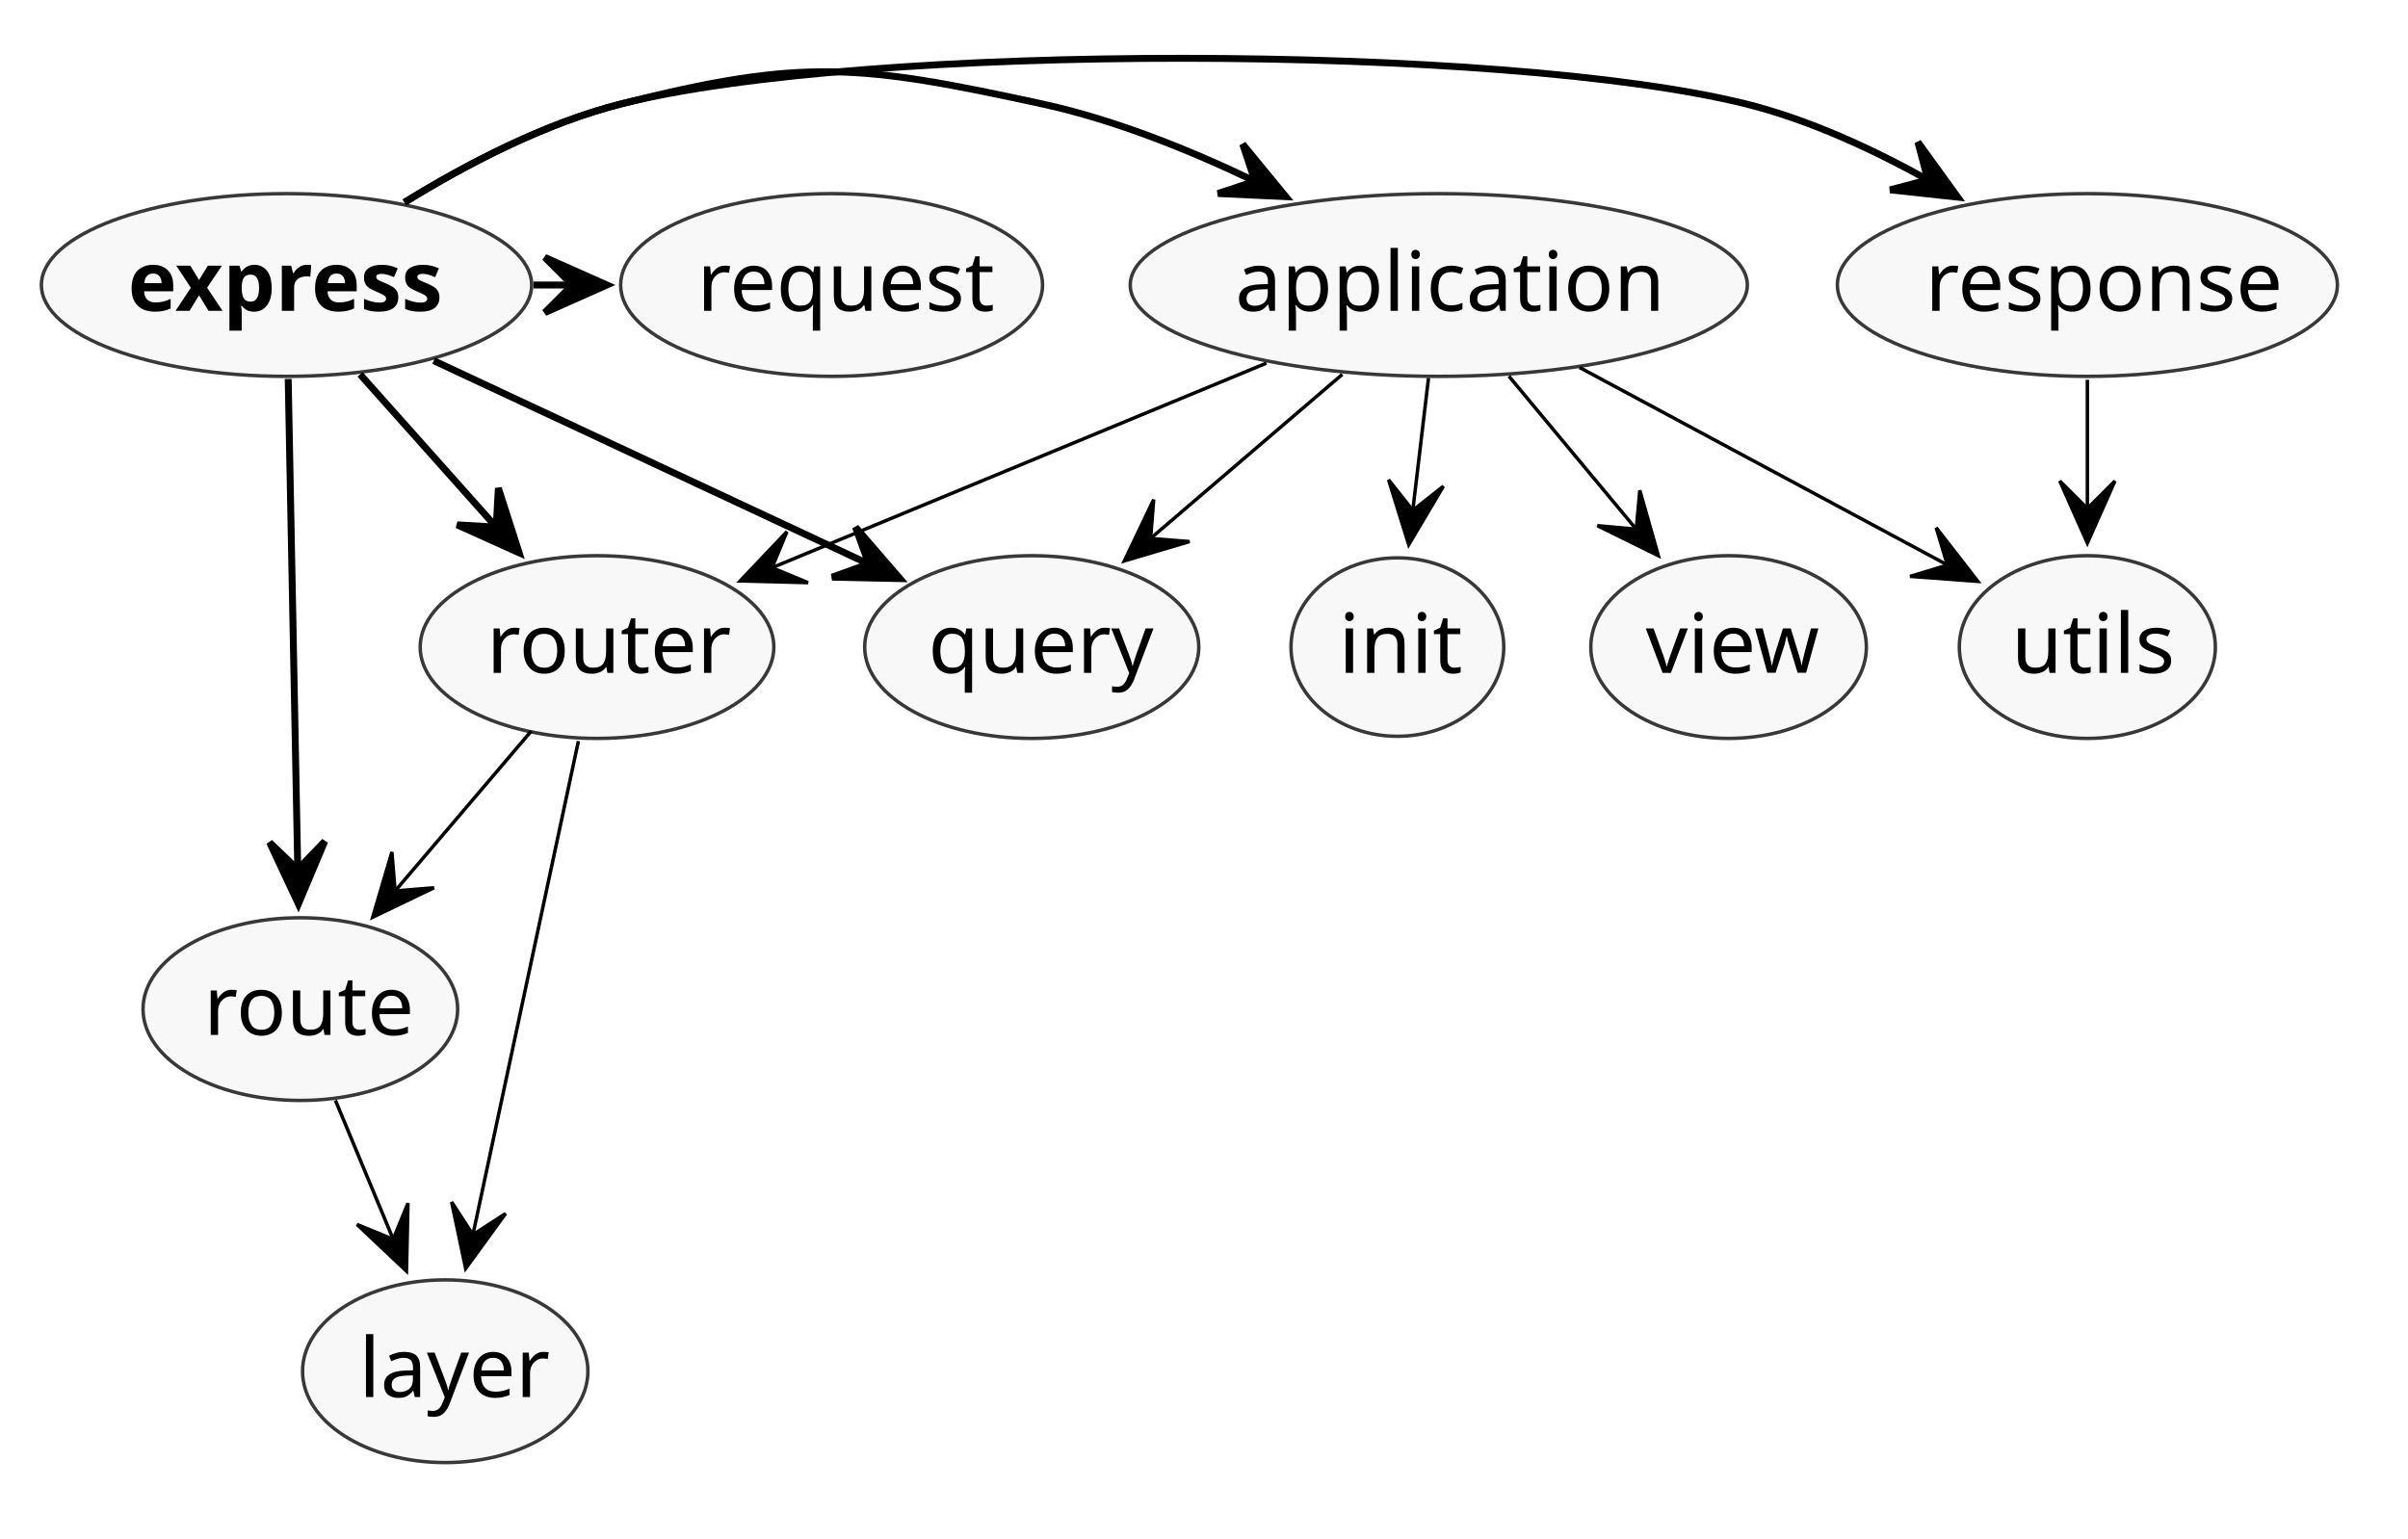
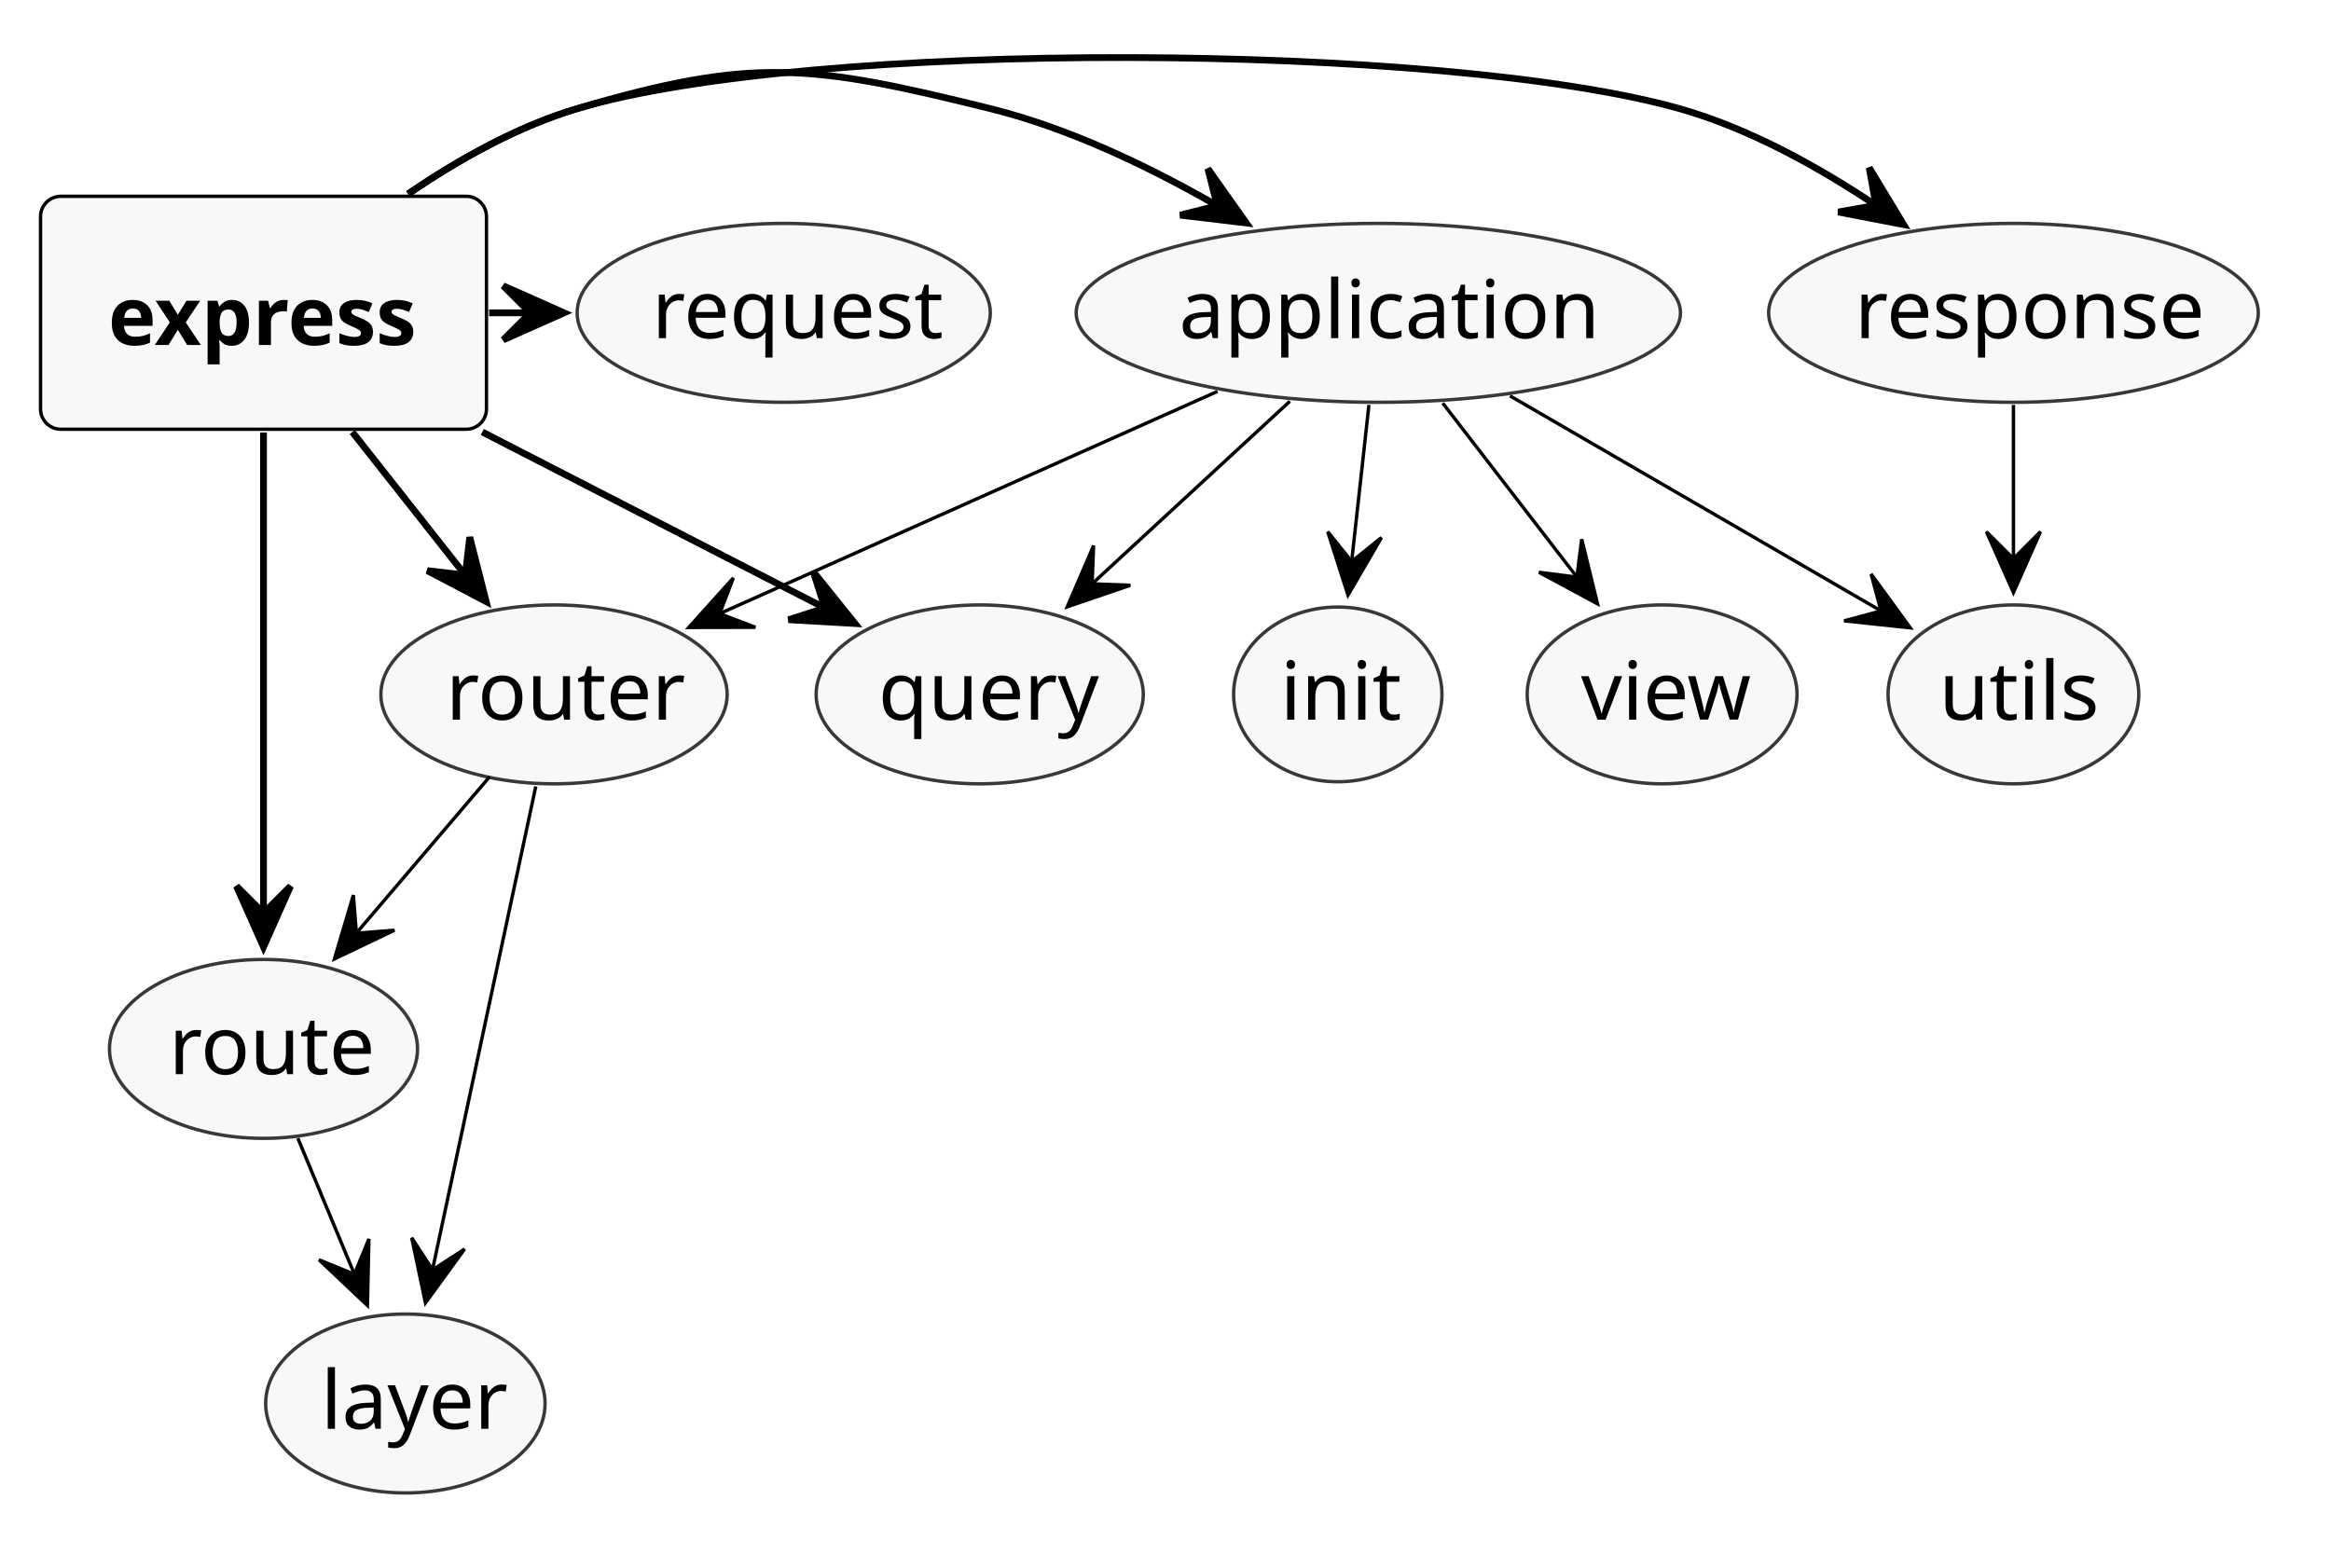
- <svg xmlns="http://www.w3.org/2000/svg" contentScriptType="application/ecmascript" contentStyleType="text/css" height="223px" preserveAspectRatio="none" style="width:349px;height:223px;" version="1.1" viewBox="0 0 349 223" width="349px" zoomAndPan="magnify">
+ <svg xmlns="http://www.w3.org/2000/svg" contentScriptType="application/ecmascript" contentStyleType="text/css" height="232px" preserveAspectRatio="none" style="width:345px;height:232px;" version="1.1" viewBox="0 0 345 232" width="345px" zoomAndPan="magnify">
  <defs />
  <g>
-     <ellipse cx="208.529" cy="41.312" fill="#F8F8F8" rx="44.719" ry="13.242" style="stroke: #383838; stroke-width: 0.5;" />
-     <text fill="#000000" font-family="Tahoma" font-size="12" lengthAdjust="spacingAndGlyphs" textLength="59" x="179.029" y="45.054">application</text>
-     <ellipse cx="41.527" cy="41.312" fill="#F8F8F8" rx="35.527" ry="13.242" style="stroke: #383838; stroke-width: 0.5;" />
-     <text fill="#000000" font-family="Tahoma" font-size="12" font-weight="bold" lengthAdjust="spacingAndGlyphs" textLength="46" x="18.527" y="45.054">express</text>
-     <ellipse cx="202.528" cy="93.794" fill="#F8F8F8" rx="15.418" ry="12.934" style="stroke: #383838; stroke-width: 0.5;" />
-     <text fill="#000000" font-family="Tahoma" font-size="12" lengthAdjust="spacingAndGlyphs" textLength="17" x="194.028" y="97.536">init</text>
-     <ellipse cx="64.528" cy="198.762" fill="#F8F8F8" rx="20.678" ry="13.242" style="stroke: #383838; stroke-width: 0.5;" />
-     <text fill="#000000" font-family="Tahoma" font-size="12" lengthAdjust="spacingAndGlyphs" textLength="25" x="52.028" y="202.504">layer</text>
-     <ellipse cx="149.533" cy="93.792" fill="#F8F8F8" rx="24.213" ry="13.242" style="stroke: #383838; stroke-width: 0.5;" />
-     <text fill="#000000" font-family="Tahoma" font-size="12" lengthAdjust="spacingAndGlyphs" textLength="30" x="134.533" y="97.534">query</text>
-     <ellipse cx="120.527" cy="41.312" fill="#F8F8F8" rx="30.577" ry="13.242" style="stroke: #383838; stroke-width: 0.5;" />
-     <text fill="#000000" font-family="Tahoma" font-size="12" lengthAdjust="spacingAndGlyphs" textLength="39" x="101.027" y="45.054">request</text>
-     <ellipse cx="302.534" cy="41.312" fill="#F8F8F8" rx="36.234" ry="13.242" style="stroke: #383838; stroke-width: 0.5;" />
-     <text fill="#000000" font-family="Tahoma" font-size="12" lengthAdjust="spacingAndGlyphs" textLength="47" x="279.034" y="45.054">response</text>
-     <ellipse cx="43.529" cy="146.272" fill="#F8F8F8" rx="22.799" ry="13.242" style="stroke: #383838; stroke-width: 0.5;" />
-     <text fill="#000000" font-family="Tahoma" font-size="12" lengthAdjust="spacingAndGlyphs" textLength="28" x="29.529" y="150.014">route</text>
-     <ellipse cx="86.527" cy="93.792" fill="#F8F8F8" rx="25.627" ry="13.242" style="stroke: #383838; stroke-width: 0.5;" />
-     <text fill="#000000" font-family="Tahoma" font-size="12" lengthAdjust="spacingAndGlyphs" textLength="32" x="70.527" y="97.534">router</text>
-     <ellipse cx="302.526" cy="93.792" fill="#F8F8F8" rx="18.556" ry="13.242" style="stroke: #383838; stroke-width: 0.5;" />
-     <text fill="#000000" font-family="Tahoma" font-size="12" lengthAdjust="spacingAndGlyphs" textLength="22" x="291.526" y="97.534">utils</text>
-     <ellipse cx="250.531" cy="93.792" fill="#F8F8F8" rx="19.971" ry="13.242" style="stroke: #383838; stroke-width: 0.5;" />
-     <text fill="#000000" font-family="Tahoma" font-size="12" lengthAdjust="spacingAndGlyphs" textLength="24" x="238.531" y="97.534">view</text>
-     <path d="M207.04,54.79 C206.35,60.65 205.5,67.77 204.73,74.25 " fill="none" id="application-init" style="stroke: #000000; stroke-width: 0.5;" />
-     <polygon fill="#000000" points="204.17,78.95,209.196,70.48,204.755,73.984,201.25,69.544,204.17,78.95" style="stroke: #000000; stroke-width: 0.5;" />
-     <path d="M194.54,54.27 C186.15,61.45 175.41,70.64 166.53,78.24 " fill="none" id="application-query" style="stroke: #000000; stroke-width: 0.5;" />
-     <polygon fill="#000000" points="162.96,81.3,172.403,78.5,166.763,78.054,167.209,72.415,162.96,81.3" style="stroke: #000000; stroke-width: 0.5;" />
-     <path d="M183.54,52.64 C162.61,61.31 132.85,73.62 111.82,82.32 " fill="none" id="application-router" style="stroke: #000000; stroke-width: 0.5;" />
-     <polygon fill="#000000" points="107.27,84.21,117.116,84.456,111.888,82.294,114.05,77.067,107.27,84.21" style="stroke: #000000; stroke-width: 0.5;" />
-     <path d="M228.92,53.26 C244.79,61.78 266.7,73.55 282.48,82.02 " fill="none" id="application-utils" style="stroke: #000000; stroke-width: 0.5;" />
-     <polygon fill="#000000" points="286.66,84.27,280.616,76.494,282.253,81.909,276.838,83.546,286.66,84.27" style="stroke: #000000; stroke-width: 0.5;" />
-     <path d="M218.69,54.53 C224.3,61.26 231.31,69.7 237.33,76.93 " fill="none" id="application-view" style="stroke: #000000; stroke-width: 0.5;" />
-     <polygon fill="#000000" points="240.35,80.55,237.665,71.074,237.15,76.708,231.517,76.194,240.35,80.55" style="stroke: #000000; stroke-width: 0.5;" />
-     <path d="M58.62,29.34 C67.54,23.83 78.89,17.88 90.03,15.06 C116.31,8.41 124.53,9.3 151.03,15.06 C161.59,17.36 172.55,21.78 182.02,26.34 " fill="none" id="&lt;b&gt;express&lt;/b&gt;-application" style="stroke: #000000; stroke-width: 1.0;" />
-     <polygon fill="#000000" points="186.36,28.51,180.109,20.899,181.891,26.268,176.522,28.05,186.36,28.51" style="stroke: #000000; stroke-width: 1.0;" />
-     <path d="M62.86,52.28 C81.14,60.82 107.4,73.1 126.22,81.9 " fill="none" id="&lt;b&gt;express&lt;/b&gt;-query" style="stroke: #000000; stroke-width: 1.0;" />
-     <polygon fill="#000000" points="130.44,83.87,123.996,76.421,125.915,81.743,120.593,83.662,130.44,83.87" style="stroke: #000000; stroke-width: 1.0;" />
-     <path d="M77.32,41.31 C79.22,41.31 81.12,41.31 83.02,41.31 " fill="none" id="&lt;b&gt;express&lt;/b&gt;-request" style="stroke: #000000; stroke-width: 1.0;" />
-     <polygon fill="#000000" points="87.96,41.31,78.96,37.31,82.96,41.31,78.96,45.31,87.96,41.31" style="stroke: #000000; stroke-width: 1.0;" />
-     <path d="M58.62,29.34 C67.54,23.83 78.89,17.88 90.03,15.06 C125.14,6.17 217.88,6.32 253.03,15.06 C262.23,17.35 271.6,21.7 279.68,26.22 " fill="none" id="&lt;b&gt;express&lt;/b&gt;-response" style="stroke: #000000; stroke-width: 1.0;" />
-     <polygon fill="#000000" points="283.74,28.58,277.967,20.601,279.416,26.069,273.949,27.518,283.74,28.58" style="stroke: #000000; stroke-width: 1.0;" />
-     <path d="M41.77,54.93 C42.12,72.76 42.75,105.47 43.16,126.25 " fill="none" id="&lt;b&gt;express&lt;/b&gt;-route" style="stroke: #000000; stroke-width: 1.0;" />
-     <polygon fill="#000000" points="43.25,131.03,47.069,121.952,43.15,126.031,39.071,122.112,43.25,131.03" style="stroke: #000000; stroke-width: 1.0;" />
-     <path d="M52.19,54.27 C58.1,60.9 65.54,69.25 71.98,76.47 " fill="none" id="&lt;b&gt;express&lt;/b&gt;-router" style="stroke: #000000; stroke-width: 1.0;" />
-     <polygon fill="#000000" points="75.24,80.13,72.23,70.752,71.91,76.4,66.262,76.08,75.24,80.13" style="stroke: #000000; stroke-width: 1.0;" />
-     <path d="M302.53,55.05 C302.53,60.71 302.53,67.49 302.53,73.74 " fill="none" id="response-utils" style="stroke: #000000; stroke-width: 0.5;" />
-     <polygon fill="#000000" points="302.53,78.72,306.53,69.72,302.53,73.72,298.53,69.72,302.53,78.72" style="stroke: #000000; stroke-width: 0.5;" />
-     <path d="M48.61,159.49 C51.14,165.57 54.24,173.04 57.04,179.75 " fill="none" id="route-layer" style="stroke: #000000; stroke-width: 0.5;" />
-     <polygon fill="#000000" points="58.91,184.25,59.13,174.404,56.982,179.637,51.749,177.489,58.91,184.25" style="stroke: #000000; stroke-width: 0.5;" />
-     <path d="M83.83,107.42 C80,125.35 72.96,158.31 68.52,179.07 " fill="none" id="router-layer" style="stroke: #000000; stroke-width: 0.5;" />
-     <polygon fill="#000000" points="67.49,183.87,73.281,175.903,68.534,178.98,65.457,174.233,67.49,183.87" style="stroke: #000000; stroke-width: 0.5;" />
-     <path d="M76.98,105.99 C71.08,112.92 63.42,121.92 56.92,129.55 " fill="none" id="router-route" style="stroke: #000000; stroke-width: 0.5;" />
-     <polygon fill="#000000" points="54.02,132.95,62.897,128.684,57.259,129.141,56.802,123.502,54.02,132.95" style="stroke: #000000; stroke-width: 0.5;" />
+     <ellipse cx="203.999" cy="46.312" fill="#F8F8F8" rx="44.719" ry="13.242" style="stroke: #383838; stroke-width: 0.5;" />
+     <text fill="#000000" font-family="Tahoma" font-size="12" lengthAdjust="spacingAndGlyphs" textLength="59" x="174.499" y="50.054">application</text>
+     <rect fill="#F8F8F8" height="34.484" rx="3" ry="3" style="stroke: #000000; stroke-width: 0.5;" width="66" x="6" y="29.06" />
+     <text fill="#000000" font-family="Tahoma" font-size="12" font-weight="bold" lengthAdjust="spacingAndGlyphs" textLength="46" x="16" y="51.066">express</text>
+     <ellipse cx="197.998" cy="102.794" fill="#F8F8F8" rx="15.418" ry="12.934" style="stroke: #383838; stroke-width: 0.5;" />
+     <text fill="#000000" font-family="Tahoma" font-size="12" lengthAdjust="spacingAndGlyphs" textLength="17" x="189.498" y="106.536">init</text>
+     <ellipse cx="59.998" cy="207.762" fill="#F8F8F8" rx="20.678" ry="13.242" style="stroke: #383838; stroke-width: 0.5;" />
+     <text fill="#000000" font-family="Tahoma" font-size="12" lengthAdjust="spacingAndGlyphs" textLength="25" x="47.498" y="211.504">layer</text>
+     <ellipse cx="145.003" cy="102.792" fill="#F8F8F8" rx="24.213" ry="13.242" style="stroke: #383838; stroke-width: 0.5;" />
+     <text fill="#000000" font-family="Tahoma" font-size="12" lengthAdjust="spacingAndGlyphs" textLength="30" x="130.003" y="106.534">query</text>
+     <ellipse cx="115.997" cy="46.312" fill="#F8F8F8" rx="30.577" ry="13.242" style="stroke: #383838; stroke-width: 0.5;" />
+     <text fill="#000000" font-family="Tahoma" font-size="12" lengthAdjust="spacingAndGlyphs" textLength="39" x="96.497" y="50.054">request</text>
+     <ellipse cx="298.004" cy="46.312" fill="#F8F8F8" rx="36.234" ry="13.242" style="stroke: #383838; stroke-width: 0.5;" />
+     <text fill="#000000" font-family="Tahoma" font-size="12" lengthAdjust="spacingAndGlyphs" textLength="47" x="274.504" y="50.054">response</text>
+     <ellipse cx="38.999" cy="155.272" fill="#F8F8F8" rx="22.799" ry="13.242" style="stroke: #383838; stroke-width: 0.5;" />
+     <text fill="#000000" font-family="Tahoma" font-size="12" lengthAdjust="spacingAndGlyphs" textLength="28" x="24.999" y="159.014">route</text>
+     <ellipse cx="81.997" cy="102.792" fill="#F8F8F8" rx="25.627" ry="13.242" style="stroke: #383838; stroke-width: 0.5;" />
+     <text fill="#000000" font-family="Tahoma" font-size="12" lengthAdjust="spacingAndGlyphs" textLength="32" x="65.997" y="106.534">router</text>
+     <ellipse cx="297.996" cy="102.792" fill="#F8F8F8" rx="18.556" ry="13.242" style="stroke: #383838; stroke-width: 0.5;" />
+     <text fill="#000000" font-family="Tahoma" font-size="12" lengthAdjust="spacingAndGlyphs" textLength="22" x="286.996" y="106.534">utils</text>
+     <ellipse cx="246.001" cy="102.792" fill="#F8F8F8" rx="19.971" ry="13.242" style="stroke: #383838; stroke-width: 0.5;" />
+     <text fill="#000000" font-family="Tahoma" font-size="12" lengthAdjust="spacingAndGlyphs" textLength="24" x="234.001" y="106.534">view</text>
+     <path d="M202.61,59.94 C201.84,66.92 200.87,75.71 200.02,83.43 " fill="none" id="application-init" style="stroke: #000000; stroke-width: 0.5;" />
+     <polygon fill="#000000" points="199.51,88.09,204.463,79.577,200.053,83.12,196.511,78.709,199.51,88.09" style="stroke: #000000; stroke-width: 0.5;" />
+     <path d="M190.91,59.4 C182.23,67.41 170.79,77.98 161.49,86.56 " fill="none" id="application-query" style="stroke: #000000; stroke-width: 0.5;" />
+     <polygon fill="#000000" points="157.97,89.82,167.291,86.64,161.638,86.423,161.856,80.77,157.97,89.82" style="stroke: #000000; stroke-width: 0.5;" />
+     <path d="M180.19,57.94 C158.89,67.45 127.81,81.33 106.35,90.91 " fill="none" id="application-router" style="stroke: #000000; stroke-width: 0.5;" />
+     <polygon fill="#000000" points="101.95,92.88,111.799,92.86,106.515,90.84,108.535,85.556,101.95,92.88" style="stroke: #000000; stroke-width: 0.5;" />
+     <path d="M223.48,58.6 C239.57,67.92 262.31,81.1 278.43,90.45 " fill="none" id="application-utils" style="stroke: #000000; stroke-width: 0.5;" />
+     <polygon fill="#000000" points="282.73,92.94,276.937,84.975,278.4,90.439,272.936,91.903,282.73,92.94" style="stroke: #000000; stroke-width: 0.5;" />
+     <path d="M213.53,59.67 C219.46,67.37 227.16,77.35 233.57,85.66 " fill="none" id="application-view" style="stroke: #000000; stroke-width: 0.5;" />
+     <polygon fill="#000000" points="236.44,89.39,234.103,79.822,233.383,85.433,227.772,84.713,236.44,89.39" style="stroke: #000000; stroke-width: 0.5;" />
+     <path d="M60.4,28.71 C67.88,23.6 76.64,18.69 85.5,16.06 C111.49,8.35 120.18,9.56 146.5,16.06 C158.33,18.98 170.41,24.82 180.42,30.6 " fill="none" id="_express-application" style="stroke: #000000; stroke-width: 1.0;" />
+     <polygon fill="#000000" points="184.46,33.01,178.769,24.972,180.162,30.454,174.68,31.848,184.46,33.01" style="stroke: #000000; stroke-width: 1.0;" />
+     <path d="M71.38,63.95 C87.83,72.4 107.41,82.47 122.25,90.09 " fill="none" id="_express-query" style="stroke: #000000; stroke-width: 1.0;" />
+     <polygon fill="#000000" points="126.54,92.3,120.367,84.626,122.094,90.013,116.707,91.74,126.54,92.3" style="stroke: #000000; stroke-width: 1.0;" />
+     <path d="M72.39,46.31 C74.49,46.31 76.59,46.31 78.69,46.31 " fill="none" id="_express-request" style="stroke: #000000; stroke-width: 1.0;" />
+     <polygon fill="#000000" points="83.48,46.31,74.48,42.31,78.48,46.31,74.48,50.31,83.48,46.31" style="stroke: #000000; stroke-width: 1.0;" />
+     <path d="M60.4,28.71 C67.88,23.6 76.64,18.69 85.5,16.06 C120.23,5.76 213.63,6.25 248.5,16.06 C258.94,19 269.35,24.81 277.91,30.57 " fill="none" id="_express-response" style="stroke: #000000; stroke-width: 1.0;" />
+     <polygon fill="#000000" points="281.75,33.25,276.653,24.823,277.648,30.391,272.079,31.386,281.75,33.25" style="stroke: #000000; stroke-width: 1.0;" />
+     <path d="M39,64.02 C39,83.34 39,115.07 39,135.3 " fill="none" id="_express-route" style="stroke: #000000; stroke-width: 1.0;" />
+     <polygon fill="#000000" points="39,140.18,43,131.18,39,135.18,35,131.18,39,140.18" style="stroke: #000000; stroke-width: 1.0;" />
+     <path d="M52.14,63.95 C57.49,70.73 63.66,78.55 69,85.32 " fill="none" id="_express-router" style="stroke: #000000; stroke-width: 1.0;" />
+     <polygon fill="#000000" points="71.96,89.06,69.525,79.517,68.863,85.135,63.245,84.473,71.96,89.06" style="stroke: #000000; stroke-width: 1.0;" />
+     <path d="M298,59.94 C298,66.82 298,75.46 298,83.1 " fill="none" id="response-utils" style="stroke: #000000; stroke-width: 0.5;" />
+     <polygon fill="#000000" points="298,87.71,302,78.71,298,82.71,294,78.71,298,87.71" style="stroke: #000000; stroke-width: 0.5;" />
+     <path d="M44.08,168.49 C46.61,174.57 49.72,182.04 52.51,188.75 " fill="none" id="route-layer" style="stroke: #000000; stroke-width: 0.5;" />
+     <polygon fill="#000000" points="54.38,193.25,54.6,183.404,52.452,188.637,47.219,186.489,54.38,193.25" style="stroke: #000000; stroke-width: 0.5;" />
+     <path d="M79.3,116.42 C75.47,134.35 68.43,167.31 63.99,188.07 " fill="none" id="router-layer" style="stroke: #000000; stroke-width: 0.5;" />
+     <polygon fill="#000000" points="62.97,192.87,68.761,184.903,64.014,187.98,60.937,183.233,62.97,192.87" style="stroke: #000000; stroke-width: 0.5;" />
+     <path d="M72.46,114.99 C66.56,121.92 58.89,130.92 52.39,138.55 " fill="none" id="router-route" style="stroke: #000000; stroke-width: 0.5;" />
+     <polygon fill="#000000" points="49.5,141.95,58.385,137.701,52.746,138.147,52.3,132.507,49.5,141.95" style="stroke: #000000; stroke-width: 0.5;" />
  </g>
</svg>
